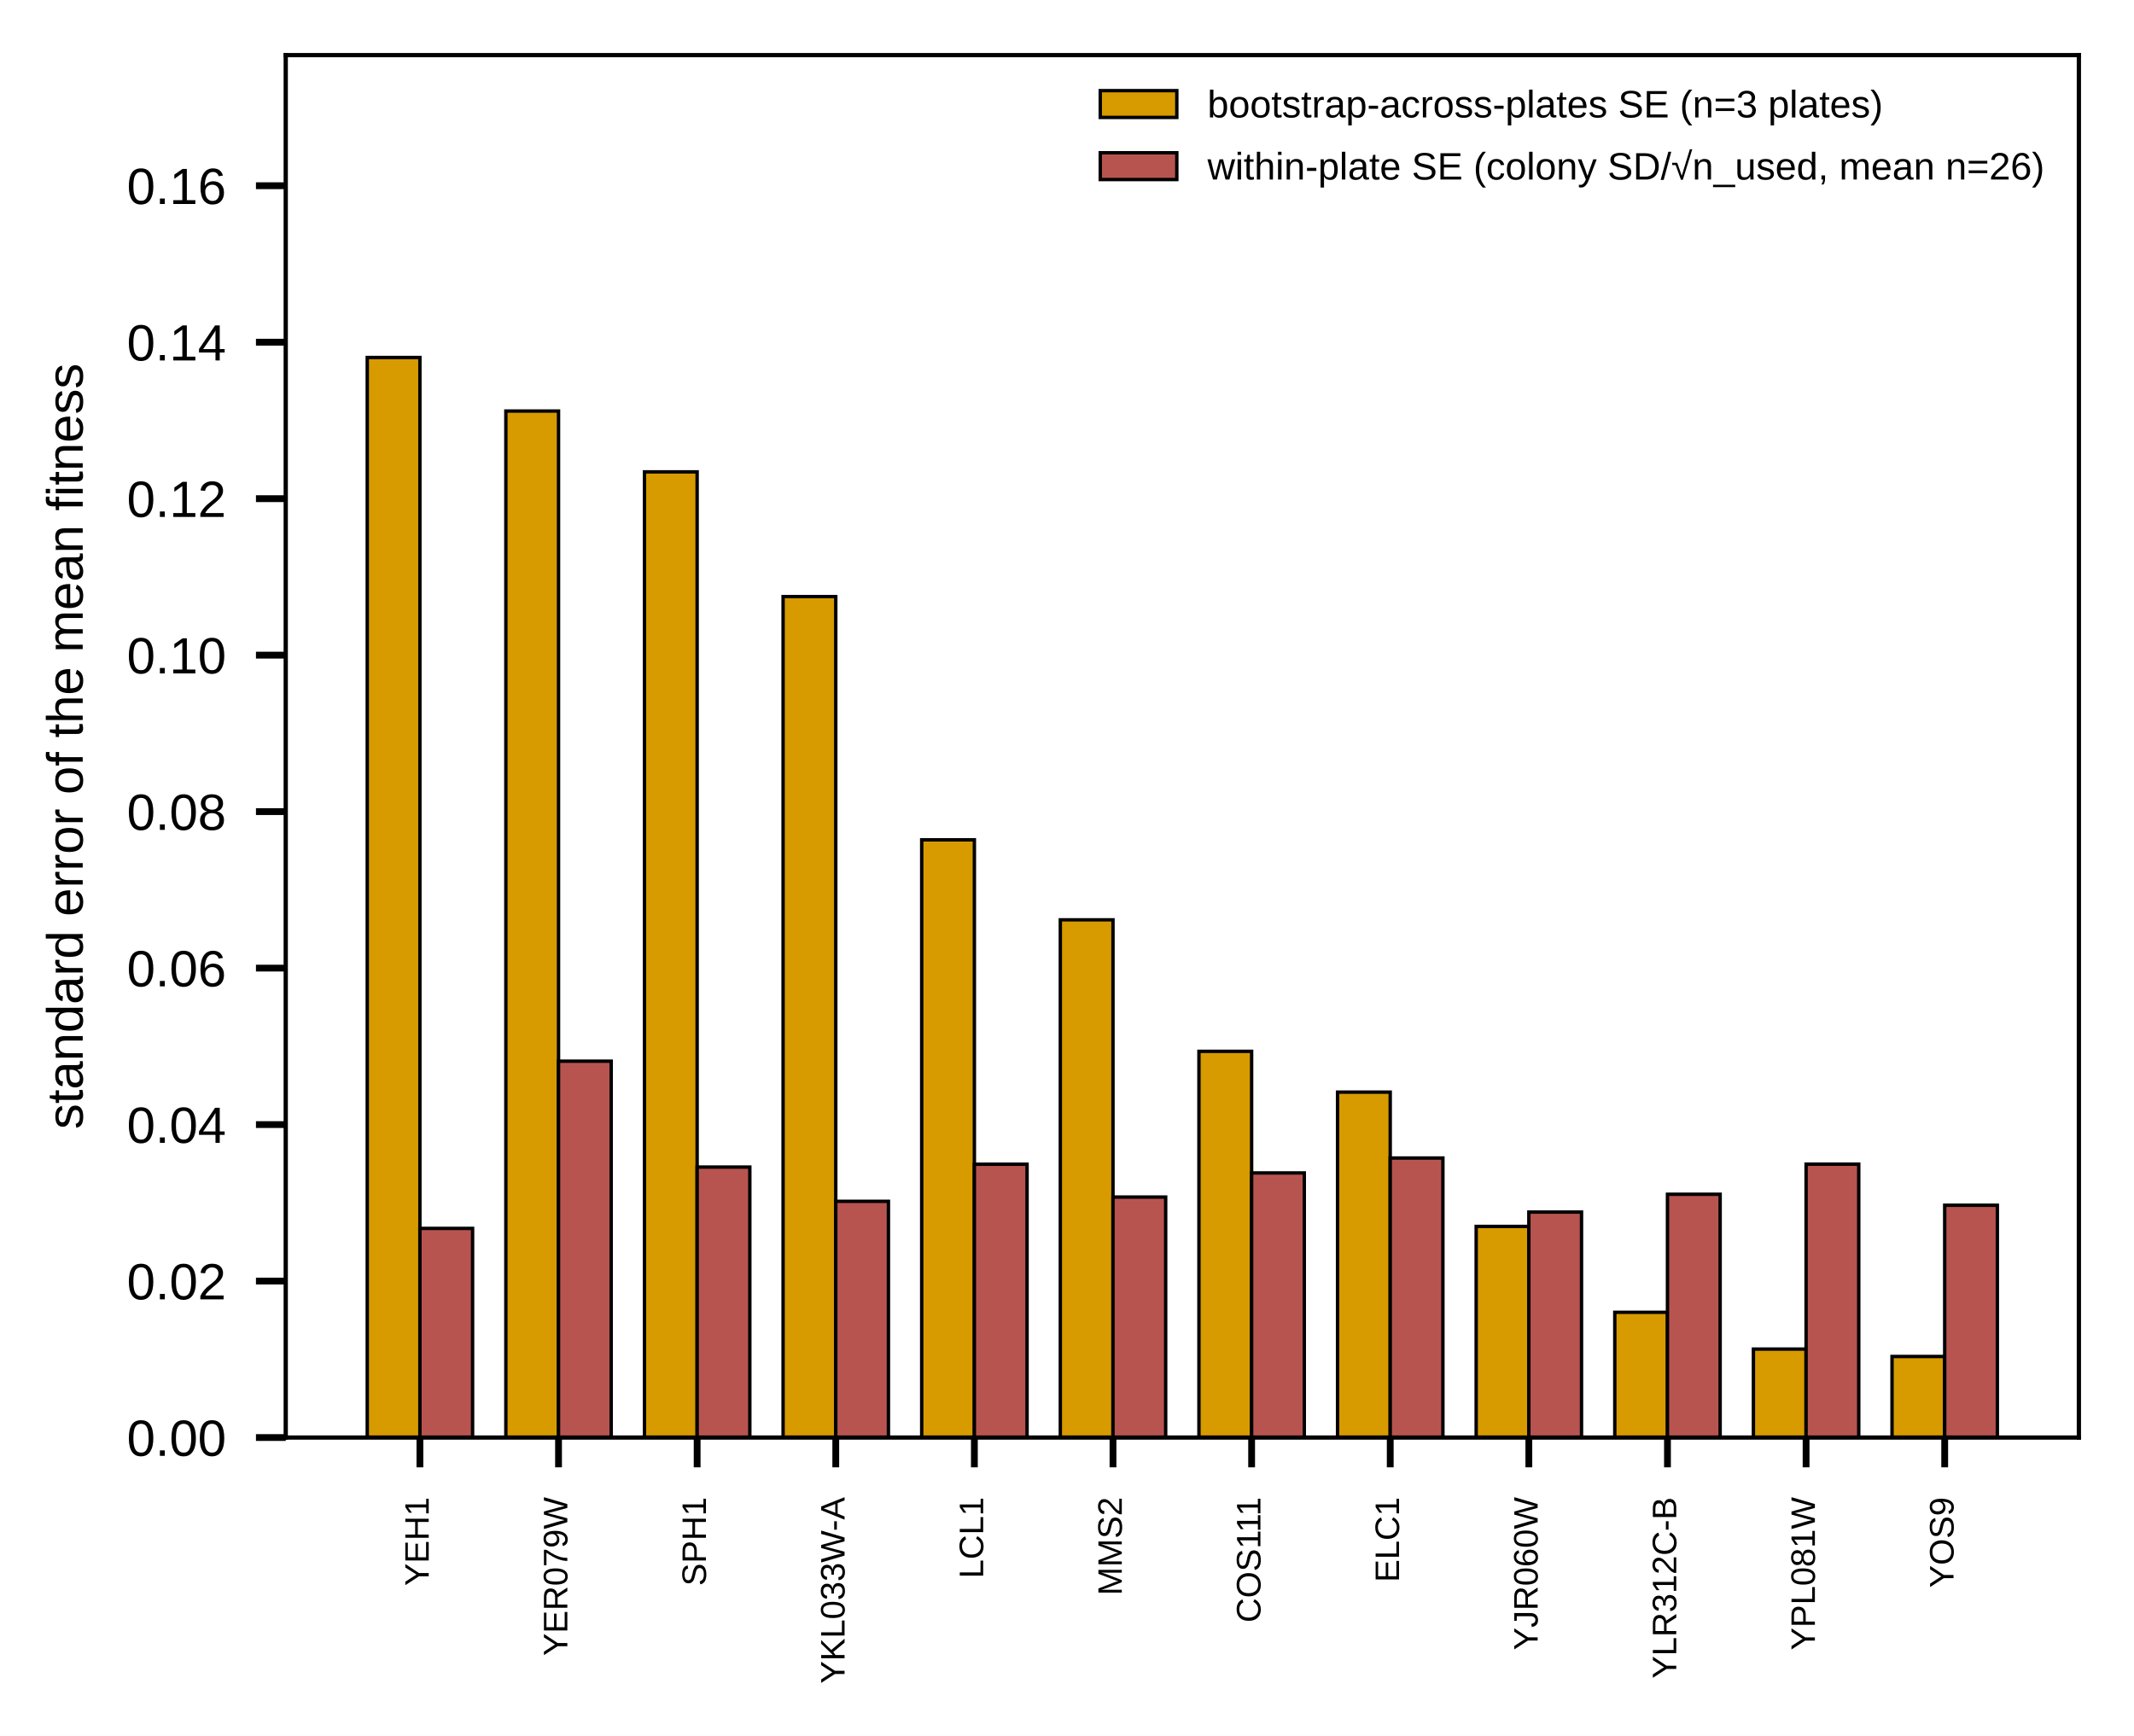
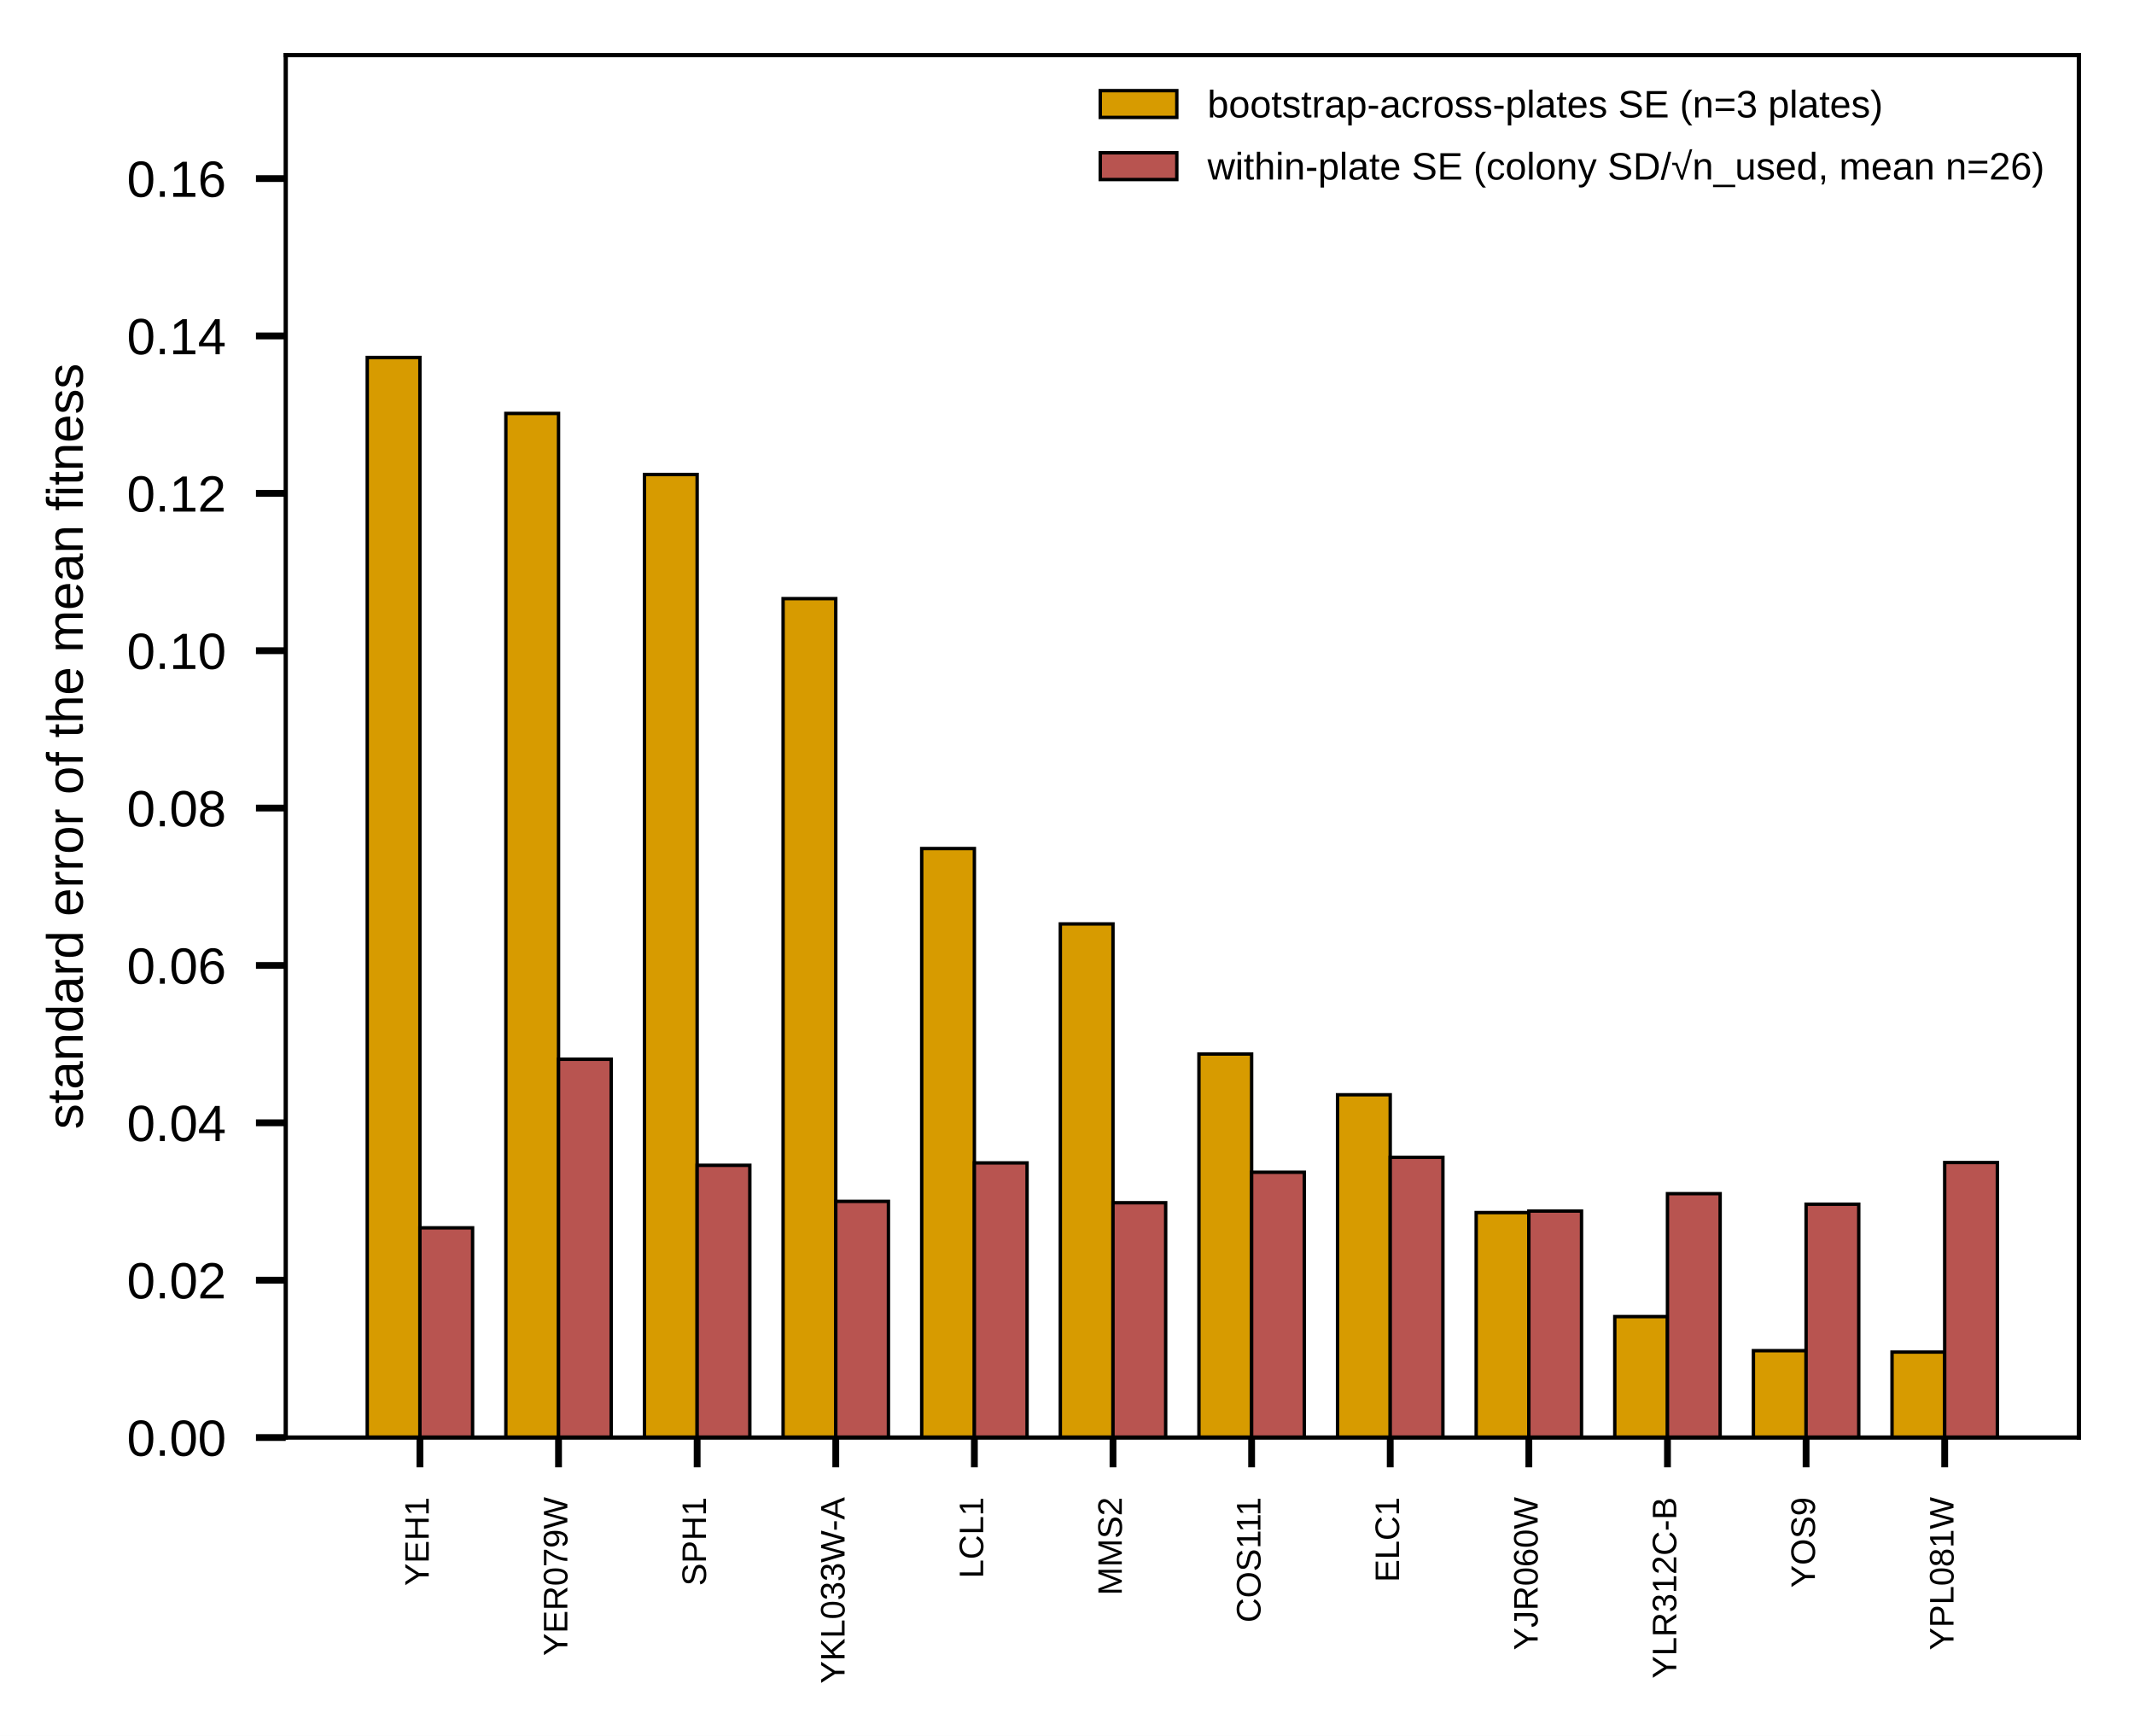
<svg xmlns="http://www.w3.org/2000/svg" xmlns:xlink="http://www.w3.org/1999/xlink" width="348.425" height="283.465" viewBox="0 0 348.425 283.465" version="1.1">
  <g transform="scale(1.388889)">
    <defs>
      <style type="text/css">*{stroke-linejoin: round; stroke-linecap: butt}</style>
    </defs>
    <g id="figure_1">
      <g id="patch_1">
        <path d="M 0 204.094  L 250.866 204.094  L 250.866 0  L 0 0  z " style="fill: #ffffff" />
      </g>
      <g id="axes_1">
        <g id="patch_2">
          <path d="M 33.59 169.014  L 244.386 169.014  L 244.386 6.48  L 33.59 6.48  z " style="fill: #ffffff" />
        </g>
        <g id="patch_3">
-           <path d="M 43.172 169.014  L 49.364 169.014  L 49.364 42.034  L 43.172 42.034  z " clip-path="url(#p870bd8fdbe)" style="fill: #d79b00; stroke: #000000; stroke-width: 0.4; stroke-linejoin: miter" />
+           <path d="M 43.172 169.014  L 49.364 169.014  L 49.364 42.034  L 43.172 42.034  z " clip-path="url(#p7645d43a5b)" style="fill: #d79b00; stroke: #000000; stroke-width: 0.4; stroke-linejoin: miter" />
        </g>
        <g id="patch_4">
-           <path d="M 59.467 169.014  L 65.659 169.014  L 65.659 48.329  L 59.467 48.329  z " clip-path="url(#p870bd8fdbe)" style="fill: #d79b00; stroke: #000000; stroke-width: 0.4; stroke-linejoin: miter" />
+           <path d="M 59.467 169.014  L 65.659 169.014  L 65.659 48.609  L 59.467 48.609  z " clip-path="url(#p7645d43a5b)" style="fill: #d79b00; stroke: #000000; stroke-width: 0.4; stroke-linejoin: miter" />
        </g>
        <g id="patch_5">
-           <path d="M 75.762 169.014  L 81.954 169.014  L 81.954 55.478  L 75.762 55.478  z " clip-path="url(#p870bd8fdbe)" style="fill: #d79b00; stroke: #000000; stroke-width: 0.4; stroke-linejoin: miter" />
+           <path d="M 75.762 169.014  L 81.954 169.014  L 81.954 55.786  L 75.762 55.786  z " clip-path="url(#p7645d43a5b)" style="fill: #d79b00; stroke: #000000; stroke-width: 0.4; stroke-linejoin: miter" />
        </g>
        <g id="patch_6">
-           <path d="M 92.058 169.014  L 98.25 169.014  L 98.25 70.139  L 92.058 70.139  z " clip-path="url(#p870bd8fdbe)" style="fill: #d79b00; stroke: #000000; stroke-width: 0.4; stroke-linejoin: miter" />
+           <path d="M 92.058 169.014  L 98.25 169.014  L 98.25 70.381  L 92.058 70.381  z " clip-path="url(#p7645d43a5b)" style="fill: #d79b00; stroke: #000000; stroke-width: 0.4; stroke-linejoin: miter" />
        </g>
        <g id="patch_7">
-           <path d="M 108.353 169.014  L 114.545 169.014  L 114.545 98.743  L 108.353 98.743  z " clip-path="url(#p870bd8fdbe)" style="fill: #d79b00; stroke: #000000; stroke-width: 0.4; stroke-linejoin: miter" />
+           <path d="M 108.353 169.014  L 114.545 169.014  L 114.545 99.764  L 108.353 99.764  z " clip-path="url(#p7645d43a5b)" style="fill: #d79b00; stroke: #000000; stroke-width: 0.4; stroke-linejoin: miter" />
        </g>
        <g id="patch_8">
-           <path d="M 124.648 169.014  L 130.84 169.014  L 130.84 108.143  L 124.648 108.143  z " clip-path="url(#p870bd8fdbe)" style="fill: #d79b00; stroke: #000000; stroke-width: 0.4; stroke-linejoin: miter" />
+           <path d="M 124.648 169.014  L 130.84 169.014  L 130.84 108.63  L 124.648 108.63  z " clip-path="url(#p7645d43a5b)" style="fill: #d79b00; stroke: #000000; stroke-width: 0.4; stroke-linejoin: miter" />
        </g>
        <g id="patch_9">
-           <path d="M 140.944 169.014  L 147.136 169.014  L 147.136 123.605  L 140.944 123.605  z " clip-path="url(#p870bd8fdbe)" style="fill: #d79b00; stroke: #000000; stroke-width: 0.4; stroke-linejoin: miter" />
+           <path d="M 140.944 169.014  L 147.136 169.014  L 147.136 123.924  L 140.944 123.924  z " clip-path="url(#p7645d43a5b)" style="fill: #d79b00; stroke: #000000; stroke-width: 0.4; stroke-linejoin: miter" />
        </g>
        <g id="patch_10">
-           <path d="M 157.239 169.014  L 163.431 169.014  L 163.431 128.404  L 157.239 128.404  z " clip-path="url(#p870bd8fdbe)" style="fill: #d79b00; stroke: #000000; stroke-width: 0.4; stroke-linejoin: miter" />
+           <path d="M 157.239 169.014  L 163.431 169.014  L 163.431 128.714  L 157.239 128.714  z " clip-path="url(#p7645d43a5b)" style="fill: #d79b00; stroke: #000000; stroke-width: 0.4; stroke-linejoin: miter" />
        </g>
        <g id="patch_11">
-           <path d="M 173.534 169.014  L 179.726 169.014  L 179.726 144.189  L 173.534 144.189  z " clip-path="url(#p870bd8fdbe)" style="fill: #d79b00; stroke: #000000; stroke-width: 0.4; stroke-linejoin: miter" />
+           <path d="M 173.534 169.014  L 179.726 169.014  L 179.726 142.564  L 173.534 142.564  z " clip-path="url(#p7645d43a5b)" style="fill: #d79b00; stroke: #000000; stroke-width: 0.4; stroke-linejoin: miter" />
        </g>
        <g id="patch_12">
-           <path d="M 189.829 169.014  L 196.022 169.014  L 196.022 154.289  L 189.829 154.289  z " clip-path="url(#p870bd8fdbe)" style="fill: #d79b00; stroke: #000000; stroke-width: 0.4; stroke-linejoin: miter" />
+           <path d="M 189.829 169.014  L 196.022 169.014  L 196.022 154.795  L 189.829 154.795  z " clip-path="url(#p7645d43a5b)" style="fill: #d79b00; stroke: #000000; stroke-width: 0.4; stroke-linejoin: miter" />
        </g>
        <g id="patch_13">
-           <path d="M 206.125 169.014  L 212.317 169.014  L 212.317 158.616  L 206.125 158.616  z " clip-path="url(#p870bd8fdbe)" style="fill: #d79b00; stroke: #000000; stroke-width: 0.4; stroke-linejoin: miter" />
+           <path d="M 206.125 169.014  L 212.317 169.014  L 212.317 158.801  L 206.125 158.801  z " clip-path="url(#p7645d43a5b)" style="fill: #d79b00; stroke: #000000; stroke-width: 0.4; stroke-linejoin: miter" />
        </g>
        <g id="patch_14">
-           <path d="M 222.42 169.014  L 228.612 169.014  L 228.612 159.486  L 222.42 159.486  z " clip-path="url(#p870bd8fdbe)" style="fill: #d79b00; stroke: #000000; stroke-width: 0.4; stroke-linejoin: miter" />
+           <path d="M 222.42 169.014  L 228.612 169.014  L 228.612 158.965  L 222.42 158.965  z " clip-path="url(#p7645d43a5b)" style="fill: #d79b00; stroke: #000000; stroke-width: 0.4; stroke-linejoin: miter" />
        </g>
        <g id="patch_15">
-           <path d="M 49.364 169.014  L 55.556 169.014  L 55.556 144.424  L 49.364 144.424  z " clip-path="url(#p870bd8fdbe)" style="fill: #b85450; stroke: #000000; stroke-width: 0.4; stroke-linejoin: miter" />
+           <path d="M 49.364 169.014  L 55.556 169.014  L 55.556 144.356  L 49.364 144.356  z " clip-path="url(#p7645d43a5b)" style="fill: #b85450; stroke: #000000; stroke-width: 0.4; stroke-linejoin: miter" />
        </g>
        <g id="patch_16">
-           <path d="M 65.659 169.014  L 71.851 169.014  L 71.851 124.762  L 65.659 124.762  z " clip-path="url(#p870bd8fdbe)" style="fill: #b85450; stroke: #000000; stroke-width: 0.4; stroke-linejoin: miter" />
+           <path d="M 65.659 169.014  L 71.851 169.014  L 71.851 124.536  L 65.659 124.536  z " clip-path="url(#p7645d43a5b)" style="fill: #b85450; stroke: #000000; stroke-width: 0.4; stroke-linejoin: miter" />
        </g>
        <g id="patch_17">
-           <path d="M 81.954 169.014  L 88.147 169.014  L 88.147 137.211  L 81.954 137.211  z " clip-path="url(#p870bd8fdbe)" style="fill: #b85450; stroke: #000000; stroke-width: 0.4; stroke-linejoin: miter" />
+           <path d="M 81.954 169.014  L 88.147 169.014  L 88.147 137.005  L 81.954 137.005  z " clip-path="url(#p7645d43a5b)" style="fill: #b85450; stroke: #000000; stroke-width: 0.4; stroke-linejoin: miter" />
        </g>
        <g id="patch_18">
-           <path d="M 98.25 169.014  L 104.442 169.014  L 104.442 141.243  L 98.25 141.243  z " clip-path="url(#p870bd8fdbe)" style="fill: #b85450; stroke: #000000; stroke-width: 0.4; stroke-linejoin: miter" />
+           <path d="M 98.25 169.014  L 104.442 169.014  L 104.442 141.248  L 98.25 141.248  z " clip-path="url(#p7645d43a5b)" style="fill: #b85450; stroke: #000000; stroke-width: 0.4; stroke-linejoin: miter" />
        </g>
        <g id="patch_19">
-           <path d="M 114.545 169.014  L 120.737 169.014  L 120.737 136.879  L 114.545 136.879  z " clip-path="url(#p870bd8fdbe)" style="fill: #b85450; stroke: #000000; stroke-width: 0.4; stroke-linejoin: miter" />
+           <path d="M 114.545 169.014  L 120.737 169.014  L 120.737 136.725  L 114.545 136.725  z " clip-path="url(#p7645d43a5b)" style="fill: #b85450; stroke: #000000; stroke-width: 0.4; stroke-linejoin: miter" />
        </g>
        <g id="patch_20">
-           <path d="M 130.84 169.014  L 137.033 169.014  L 137.033 140.737  L 130.84 140.737  z " clip-path="url(#p870bd8fdbe)" style="fill: #b85450; stroke: #000000; stroke-width: 0.4; stroke-linejoin: miter" />
+           <path d="M 130.84 169.014  L 137.033 169.014  L 137.033 141.407  L 130.84 141.407  z " clip-path="url(#p7645d43a5b)" style="fill: #b85450; stroke: #000000; stroke-width: 0.4; stroke-linejoin: miter" />
        </g>
        <g id="patch_21">
-           <path d="M 147.136 169.014  L 153.328 169.014  L 153.328 137.901  L 147.136 137.901  z " clip-path="url(#p870bd8fdbe)" style="fill: #b85450; stroke: #000000; stroke-width: 0.4; stroke-linejoin: miter" />
+           <path d="M 147.136 169.014  L 153.328 169.014  L 153.328 137.824  L 147.136 137.824  z " clip-path="url(#p7645d43a5b)" style="fill: #b85450; stroke: #000000; stroke-width: 0.4; stroke-linejoin: miter" />
        </g>
        <g id="patch_22">
-           <path d="M 163.431 169.014  L 169.623 169.014  L 169.623 136.148  L 163.431 136.148  z " clip-path="url(#p870bd8fdbe)" style="fill: #b85450; stroke: #000000; stroke-width: 0.4; stroke-linejoin: miter" />
+           <path d="M 163.431 169.014  L 169.623 169.014  L 169.623 136.066  L 163.431 136.066  z " clip-path="url(#p7645d43a5b)" style="fill: #b85450; stroke: #000000; stroke-width: 0.4; stroke-linejoin: miter" />
        </g>
        <g id="patch_23">
-           <path d="M 179.726 169.014  L 185.919 169.014  L 185.919 142.505  L 179.726 142.505  z " clip-path="url(#p870bd8fdbe)" style="fill: #b85450; stroke: #000000; stroke-width: 0.4; stroke-linejoin: miter" />
+           <path d="M 179.726 169.014  L 185.919 169.014  L 185.919 142.388  L 179.726 142.388  z " clip-path="url(#p7645d43a5b)" style="fill: #b85450; stroke: #000000; stroke-width: 0.4; stroke-linejoin: miter" />
        </g>
        <g id="patch_24">
-           <path d="M 196.022 169.014  L 202.214 169.014  L 202.214 140.41  L 196.022 140.41  z " clip-path="url(#p870bd8fdbe)" style="fill: #b85450; stroke: #000000; stroke-width: 0.4; stroke-linejoin: miter" />
+           <path d="M 196.022 169.014  L 202.214 169.014  L 202.214 140.342  L 196.022 140.342  z " clip-path="url(#p7645d43a5b)" style="fill: #b85450; stroke: #000000; stroke-width: 0.4; stroke-linejoin: miter" />
        </g>
        <g id="patch_25">
-           <path d="M 212.317 169.014  L 218.509 169.014  L 218.509 136.871  L 212.317 136.871  z " clip-path="url(#p870bd8fdbe)" style="fill: #b85450; stroke: #000000; stroke-width: 0.4; stroke-linejoin: miter" />
+           <path d="M 212.317 169.014  L 218.509 169.014  L 218.509 141.584  L 212.317 141.584  z " clip-path="url(#p7645d43a5b)" style="fill: #b85450; stroke: #000000; stroke-width: 0.4; stroke-linejoin: miter" />
        </g>
        <g id="patch_26">
-           <path d="M 228.612 169.014  L 234.804 169.014  L 234.804 141.7  L 228.612 141.7  z " clip-path="url(#p870bd8fdbe)" style="fill: #b85450; stroke: #000000; stroke-width: 0.4; stroke-linejoin: miter" />
+           <path d="M 228.612 169.014  L 234.804 169.014  L 234.804 136.682  L 228.612 136.682  z " clip-path="url(#p7645d43a5b)" style="fill: #b85450; stroke: #000000; stroke-width: 0.4; stroke-linejoin: miter" />
        </g>
        <g id="matplotlib.axis_1">
          <g id="xtick_1">
            <g id="line2d_1">
              <defs>
-                 <path id="mb6177587c4" d="M 0 0  L 0 3.5  " style="stroke: #000000; stroke-width: 0.8" />
+                 <path id="m104075a62b" d="M 0 0  L 0 3.5  " style="stroke: #000000; stroke-width: 0.8" />
              </defs>
              <g>
-                 <use xlink:href="#mb6177587c4" x="49.364" y="169.014" style="stroke: #000000; stroke-width: 0.8" />
+                 <use xlink:href="#m104075a62b" x="49.364" y="169.014" style="stroke: #000000; stroke-width: 0.8" />
              </g>
            </g>
            <g id="text_1">
              <text style="font-size: 4px; font-family: 'Arial'" transform="translate(50.39792 186.4639) rotate(-90)">YEH1</text>
            </g>
          </g>
          <g id="xtick_2">
            <g id="line2d_2">
              <g>
-                 <use xlink:href="#mb6177587c4" x="65.659" y="169.014" style="stroke: #000000; stroke-width: 0.8" />
+                 <use xlink:href="#m104075a62b" x="65.659" y="169.014" style="stroke: #000000; stroke-width: 0.8" />
              </g>
            </g>
            <g id="text_2">
              <text style="font-size: 4px; font-family: 'Arial'" transform="translate(66.69323 194.6882) rotate(-90)">YER079W</text>
            </g>
          </g>
          <g id="xtick_3">
            <g id="line2d_3">
              <g>
-                 <use xlink:href="#mb6177587c4" x="81.954" y="169.014" style="stroke: #000000; stroke-width: 0.8" />
+                 <use xlink:href="#m104075a62b" x="81.954" y="169.014" style="stroke: #000000; stroke-width: 0.8" />
              </g>
            </g>
            <g id="text_3">
              <text style="font-size: 4px; font-family: 'Arial'" transform="translate(82.98855 186.4639) rotate(-90)">SPH1</text>
            </g>
          </g>
          <g id="xtick_4">
            <g id="line2d_4">
              <g>
-                 <use xlink:href="#mb6177587c4" x="98.25" y="169.014" style="stroke: #000000; stroke-width: 0.8" />
+                 <use xlink:href="#m104075a62b" x="98.25" y="169.014" style="stroke: #000000; stroke-width: 0.8" />
              </g>
            </g>
            <g id="text_4">
              <text style="font-size: 4px; font-family: 'Arial'" transform="translate(99.28386 197.9539) rotate(-90)">YKL033W-A</text>
            </g>
          </g>
          <g id="xtick_5">
            <g id="line2d_5">
              <g>
-                 <use xlink:href="#mb6177587c4" x="114.545" y="169.014" style="stroke: #000000; stroke-width: 0.8" />
+                 <use xlink:href="#m104075a62b" x="114.545" y="169.014" style="stroke: #000000; stroke-width: 0.8" />
              </g>
            </g>
            <g id="text_5">
              <text style="font-size: 4px; font-family: 'Arial'" transform="translate(115.5792 185.5764) rotate(-90)">LCL1</text>
            </g>
          </g>
          <g id="xtick_6">
            <g id="line2d_6">
              <g>
-                 <use xlink:href="#mb6177587c4" x="130.84" y="169.014" style="stroke: #000000; stroke-width: 0.8" />
+                 <use xlink:href="#m104075a62b" x="130.84" y="169.014" style="stroke: #000000; stroke-width: 0.8" />
              </g>
            </g>
            <g id="text_6">
              <text style="font-size: 4px; font-family: 'Arial'" transform="translate(131.8745 187.5707) rotate(-90)">MMS2</text>
            </g>
          </g>
          <g id="xtick_7">
            <g id="line2d_7">
              <g>
-                 <use xlink:href="#mb6177587c4" x="147.136" y="169.014" style="stroke: #000000; stroke-width: 0.8" />
+                 <use xlink:href="#m104075a62b" x="147.136" y="169.014" style="stroke: #000000; stroke-width: 0.8" />
              </g>
            </g>
            <g id="text_7">
              <text style="font-size: 4px; font-family: 'Arial'" transform="translate(148.1698 190.7657) rotate(-90)">COS111</text>
            </g>
          </g>
          <g id="xtick_8">
            <g id="line2d_8">
              <g>
-                 <use xlink:href="#mb6177587c4" x="163.431" y="169.014" style="stroke: #000000; stroke-width: 0.8" />
+                 <use xlink:href="#m104075a62b" x="163.431" y="169.014" style="stroke: #000000; stroke-width: 0.8" />
              </g>
            </g>
            <g id="text_8">
              <text style="font-size: 4px; font-family: 'Arial'" transform="translate(164.4651 186.0201) rotate(-90)">ELC1</text>
            </g>
          </g>
          <g id="xtick_9">
            <g id="line2d_9">
              <g>
-                 <use xlink:href="#mb6177587c4" x="179.726" y="169.014" style="stroke: #000000; stroke-width: 0.8" />
+                 <use xlink:href="#m104075a62b" x="179.726" y="169.014" style="stroke: #000000; stroke-width: 0.8" />
              </g>
            </g>
            <g id="text_9">
              <text style="font-size: 4px; font-family: 'Arial'" transform="translate(180.7604 194.0201) rotate(-90)">YJR060W</text>
            </g>
          </g>
          <g id="xtick_10">
            <g id="line2d_10">
              <g>
-                 <use xlink:href="#mb6177587c4" x="196.022" y="169.014" style="stroke: #000000; stroke-width: 0.8" />
+                 <use xlink:href="#m104075a62b" x="196.022" y="169.014" style="stroke: #000000; stroke-width: 0.8" />
              </g>
            </g>
            <g id="text_10">
              <text style="font-size: 4px; font-family: 'Arial'" transform="translate(197.0557 197.3576) rotate(-90)">YLR312C-B</text>
            </g>
          </g>
          <g id="xtick_11">
            <g id="line2d_11">
              <g>
-                 <use xlink:href="#mb6177587c4" x="212.317" y="169.014" style="stroke: #000000; stroke-width: 0.8" />
+                 <use xlink:href="#m104075a62b" x="212.317" y="169.014" style="stroke: #000000; stroke-width: 0.8" />
              </g>
            </g>
            <g id="text_11">
-               <text style="font-size: 4px; font-family: 'Arial'" transform="translate(213.351 194.0239) rotate(-90)">YPL081W</text>
+               <text style="font-size: 4px; font-family: 'Arial'" transform="translate(213.351 186.6864) rotate(-90)">YOS9</text>
            </g>
          </g>
          <g id="xtick_12">
            <g id="line2d_12">
              <g>
-                 <use xlink:href="#mb6177587c4" x="228.612" y="169.014" style="stroke: #000000; stroke-width: 0.8" />
+                 <use xlink:href="#m104075a62b" x="228.612" y="169.014" style="stroke: #000000; stroke-width: 0.8" />
              </g>
            </g>
            <g id="text_12">
-               <text style="font-size: 4px; font-family: 'Arial'" transform="translate(229.6463 186.6864) rotate(-90)">YOS9</text>
+               <text style="font-size: 4px; font-family: 'Arial'" transform="translate(229.6463 194.0239) rotate(-90)">YPL081W</text>
            </g>
          </g>
        </g>
        <g id="matplotlib.axis_2">
          <g id="ytick_1">
            <g id="line2d_13">
              <defs>
-                 <path id="m855111f82d" d="M 0 0  L -3.5 0  " style="stroke: #000000; stroke-width: 0.8" />
+                 <path id="m4055a988b2" d="M 0 0  L -3.5 0  " style="stroke: #000000; stroke-width: 0.8" />
              </defs>
              <g>
-                 <use xlink:href="#m855111f82d" x="33.59" y="169.014" style="stroke: #000000; stroke-width: 0.8" />
+                 <use xlink:href="#m4055a988b2" x="33.59" y="169.014" style="stroke: #000000; stroke-width: 0.8" />
              </g>
            </g>
            <g id="text_13">
              <text style="font-size: 6px; font-family: 'Arial'; text-anchor: end" x="26.59" y="171.162" transform="rotate(-0 26.59 171.1618)">0.00</text>
            </g>
          </g>
          <g id="ytick_2">
            <g id="line2d_14">
              <g>
-                 <use xlink:href="#m855111f82d" x="33.59" y="150.617" style="stroke: #000000; stroke-width: 0.8" />
+                 <use xlink:href="#m4055a988b2" x="33.59" y="150.512" style="stroke: #000000; stroke-width: 0.8" />
              </g>
            </g>
            <g id="text_14">
-               <text style="font-size: 6px; font-family: 'Arial'; text-anchor: end" x="26.59" y="152.764" transform="rotate(-0 26.59 152.7643)">0.02</text>
+               <text style="font-size: 6px; font-family: 'Arial'; text-anchor: end" x="26.59" y="152.66" transform="rotate(-0 26.59 152.6595)">0.02</text>
            </g>
          </g>
          <g id="ytick_3">
            <g id="line2d_15">
              <g>
-                 <use xlink:href="#m855111f82d" x="33.59" y="132.219" style="stroke: #000000; stroke-width: 0.8" />
+                 <use xlink:href="#m4055a988b2" x="33.59" y="132.01" style="stroke: #000000; stroke-width: 0.8" />
              </g>
            </g>
            <g id="text_15">
-               <text style="font-size: 6px; font-family: 'Arial'; text-anchor: end" x="26.59" y="134.367" transform="rotate(-0 26.59 134.3668)">0.04</text>
+               <text style="font-size: 6px; font-family: 'Arial'; text-anchor: end" x="26.59" y="134.157" transform="rotate(-0 26.59 134.1572)">0.04</text>
            </g>
          </g>
          <g id="ytick_4">
            <g id="line2d_16">
              <g>
-                 <use xlink:href="#m855111f82d" x="33.59" y="113.822" style="stroke: #000000; stroke-width: 0.8" />
+                 <use xlink:href="#m4055a988b2" x="33.59" y="113.508" style="stroke: #000000; stroke-width: 0.8" />
              </g>
            </g>
            <g id="text_16">
-               <text style="font-size: 6px; font-family: 'Arial'; text-anchor: end" x="26.59" y="115.969" transform="rotate(-0 26.59 115.9692)">0.06</text>
+               <text style="font-size: 6px; font-family: 'Arial'; text-anchor: end" x="26.59" y="115.655" transform="rotate(-0 26.59 115.655)">0.06</text>
            </g>
          </g>
          <g id="ytick_5">
            <g id="line2d_17">
              <g>
-                 <use xlink:href="#m855111f82d" x="33.59" y="95.424" style="stroke: #000000; stroke-width: 0.8" />
+                 <use xlink:href="#m4055a988b2" x="33.59" y="95.005" style="stroke: #000000; stroke-width: 0.8" />
              </g>
            </g>
            <g id="text_17">
-               <text style="font-size: 6px; font-family: 'Arial'; text-anchor: end" x="26.59" y="97.572" transform="rotate(-0 26.59 97.57169)">0.08</text>
+               <text style="font-size: 6px; font-family: 'Arial'; text-anchor: end" x="26.59" y="97.153" transform="rotate(-0 26.59 97.15266)">0.08</text>
            </g>
          </g>
          <g id="ytick_6">
            <g id="line2d_18">
              <g>
-                 <use xlink:href="#m855111f82d" x="33.59" y="77.027" style="stroke: #000000; stroke-width: 0.8" />
+                 <use xlink:href="#m4055a988b2" x="33.59" y="76.503" style="stroke: #000000; stroke-width: 0.8" />
              </g>
            </g>
            <g id="text_18">
-               <text style="font-size: 6px; font-family: 'Arial'; text-anchor: end" x="26.59" y="79.174" transform="rotate(-0 26.59 79.17415)">0.10</text>
+               <text style="font-size: 6px; font-family: 'Arial'; text-anchor: end" x="26.59" y="78.65" transform="rotate(-0 26.59 78.65037)">0.10</text>
            </g>
          </g>
          <g id="ytick_7">
            <g id="line2d_19">
              <g>
-                 <use xlink:href="#m855111f82d" x="33.59" y="58.629" style="stroke: #000000; stroke-width: 0.8" />
+                 <use xlink:href="#m4055a988b2" x="33.59" y="58.001" style="stroke: #000000; stroke-width: 0.8" />
              </g>
            </g>
            <g id="text_19">
-               <text style="font-size: 6px; font-family: 'Arial'; text-anchor: end" x="26.59" y="60.777" transform="rotate(-0 26.59 60.77661)">0.12</text>
+               <text style="font-size: 6px; font-family: 'Arial'; text-anchor: end" x="26.59" y="60.148" transform="rotate(-0 26.59 60.14808)">0.12</text>
            </g>
          </g>
          <g id="ytick_8">
            <g id="line2d_20">
              <g>
-                 <use xlink:href="#m855111f82d" x="33.59" y="40.232" style="stroke: #000000; stroke-width: 0.8" />
+                 <use xlink:href="#m4055a988b2" x="33.59" y="39.498" style="stroke: #000000; stroke-width: 0.8" />
              </g>
            </g>
            <g id="text_20">
-               <text style="font-size: 6px; font-family: 'Arial'; text-anchor: end" x="26.59" y="42.379" transform="rotate(-0 26.59 42.37908)">0.14</text>
+               <text style="font-size: 6px; font-family: 'Arial'; text-anchor: end" x="26.59" y="41.646" transform="rotate(-0 26.59 41.64579)">0.14</text>
            </g>
          </g>
          <g id="ytick_9">
            <g id="line2d_21">
              <g>
-                 <use xlink:href="#m855111f82d" x="33.59" y="21.834" style="stroke: #000000; stroke-width: 0.8" />
+                 <use xlink:href="#m4055a988b2" x="33.59" y="20.996" style="stroke: #000000; stroke-width: 0.8" />
              </g>
            </g>
            <g id="text_21">
-               <text style="font-size: 6px; font-family: 'Arial'; text-anchor: end" x="26.59" y="23.982" transform="rotate(-0 26.59 23.98154)">0.16</text>
+               <text style="font-size: 6px; font-family: 'Arial'; text-anchor: end" x="26.59" y="23.143" transform="rotate(-0 26.59 23.14349)">0.16</text>
            </g>
          </g>
          <g id="text_22">
            <text style="font-size: 6px; font-family: 'Arial'; text-anchor: middle" x="9.721" y="87.747" transform="rotate(-90 9.720938 87.74724)">standard error of the mean fitness</text>
          </g>
        </g>
        <g id="patch_27">
          <path d="M 33.59 169.014  L 33.59 6.48  " style="fill: none; stroke: #000000; stroke-width: 0.5; stroke-linejoin: miter; stroke-linecap: square" />
        </g>
        <g id="patch_28">
          <path d="M 244.386 169.014  L 244.386 6.48  " style="fill: none; stroke: #000000; stroke-width: 0.5; stroke-linejoin: miter; stroke-linecap: square" />
        </g>
        <g id="patch_29">
          <path d="M 33.59 169.014  L 244.386 169.014  " style="fill: none; stroke: #000000; stroke-width: 0.5; stroke-linejoin: miter; stroke-linecap: square" />
        </g>
        <g id="patch_30">
          <path d="M 33.59 6.48  L 244.386 6.48  " style="fill: none; stroke: #000000; stroke-width: 0.5; stroke-linejoin: miter; stroke-linecap: square" />
        </g>
        <g id="legend_1">
          <g id="patch_31">
            <path d="M 129.343 13.806  L 138.343 13.806  L 138.343 10.656  L 129.343 10.656  z " style="fill: #d79b00; stroke: #000000; stroke-width: 0.4; stroke-linejoin: miter" />
          </g>
          <g id="text_23">
            <text style="font-size: 4.5px; font-family: 'Arial'; text-anchor: start" x="141.943" y="13.806" transform="rotate(-0 141.9429 13.80586)">bootstrap-across-plates SE (n=3 plates)</text>
          </g>
          <g id="patch_32">
            <path d="M 129.343 21.11  L 138.343 21.11  L 138.343 17.96  L 129.343 17.96  z " style="fill: #b85450; stroke: #000000; stroke-width: 0.4; stroke-linejoin: miter" />
          </g>
          <g id="text_24">
            <text style="font-size: 4.5px; font-family: 'Arial'; text-anchor: start" x="141.943" y="21.11" transform="rotate(-0 141.9429 21.10992)">within-plate SE (colony SD/√n_used, mean n=26)</text>
          </g>
        </g>
      </g>
    </g>
    <defs>
-       <clipPath id="p870bd8fdbe">
+       <clipPath id="p7645d43a5b">
        <rect x="33.59" y="6.48" width="210.796" height="162.534" />
      </clipPath>
    </defs>
  </g>
</svg>
